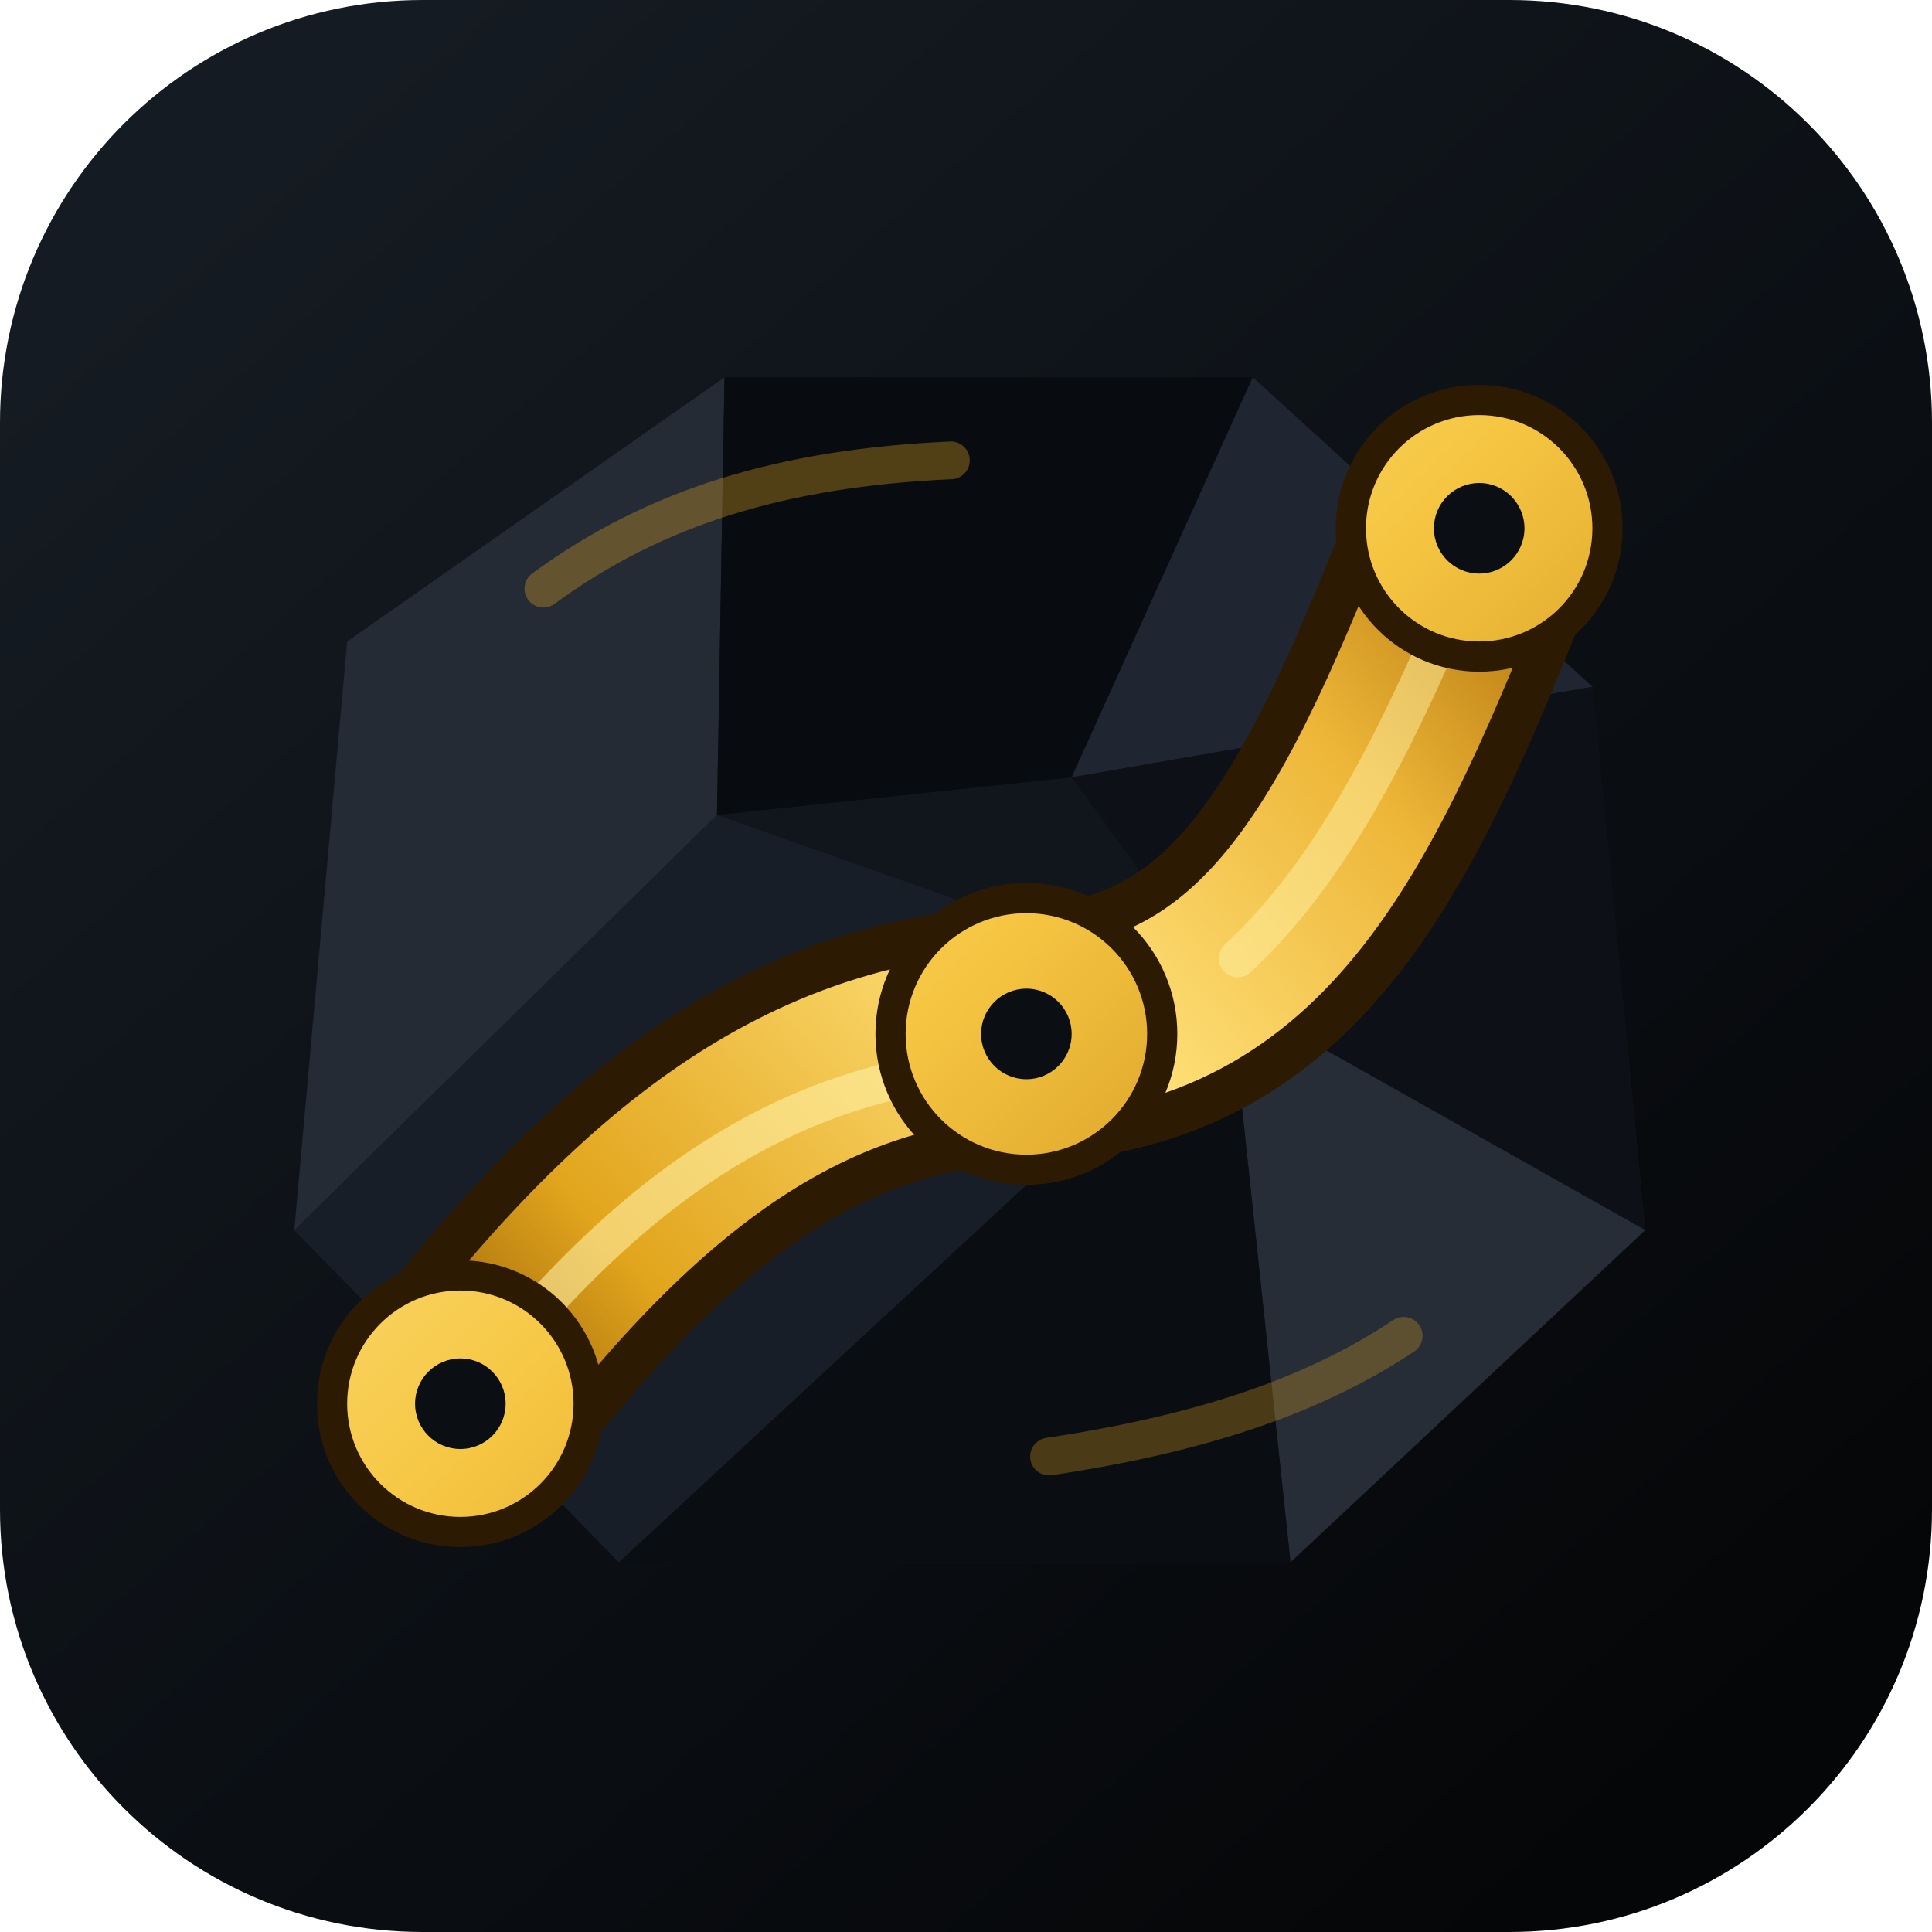
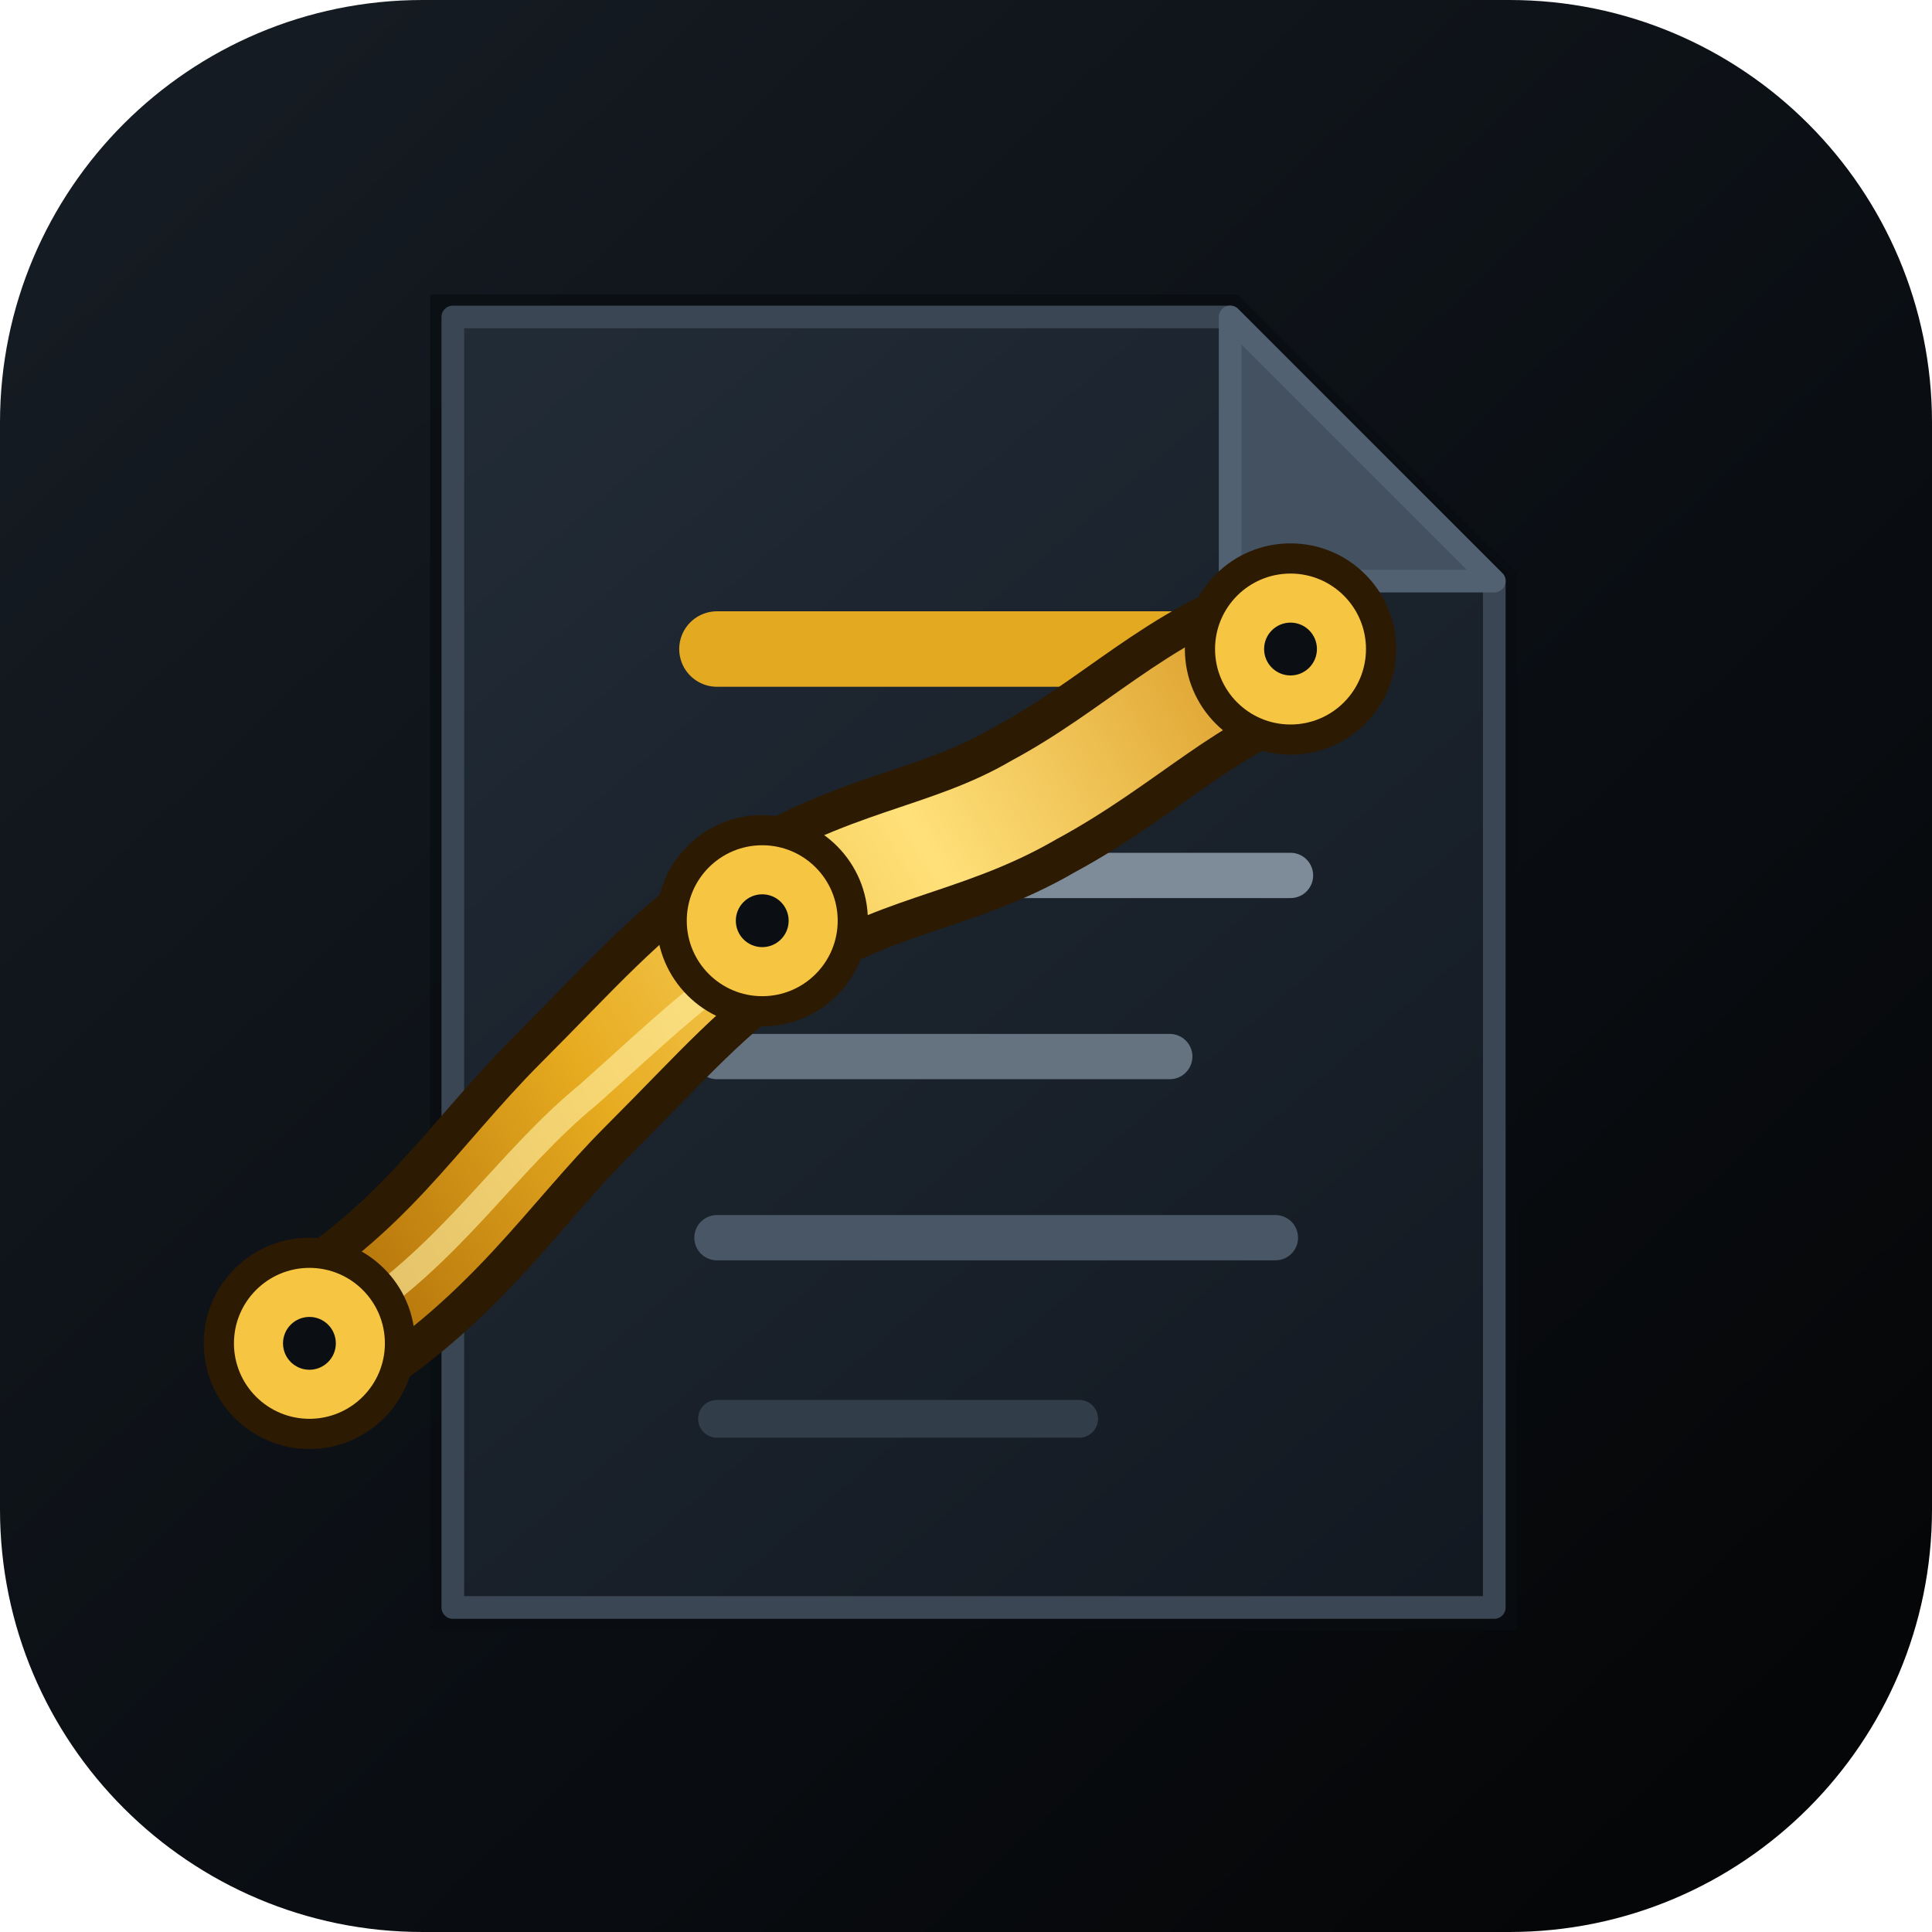
<svg xmlns="http://www.w3.org/2000/svg" width="256" height="256" viewBox="0 0 256 256" fill="none" role="img" aria-labelledby="title desc">
  <defs>
-     <linearGradient id="bg" x1="34" y1="20" x2="224" y2="236" gradientUnits="userSpaceOnUse">
+     <linearGradient id="bg" x1="24" y1="20" x2="230" y2="236" gradientUnits="userSpaceOnUse">
      <stop stop-color="#151B22" />
-       <stop offset="0.58" stop-color="#0B0F14" />
+       <stop offset="0.6" stop-color="#0A0E13" />
      <stop offset="1" stop-color="#050607" />
    </linearGradient>
-     <linearGradient id="vein" x1="58" y1="190" x2="200" y2="62" gradientUnits="userSpaceOnUse">
-       <stop stop-color="#8A5705" />
-       <stop offset="0.18" stop-color="#E2A51D" />
-       <stop offset="0.52" stop-color="#FFE17A" />
-       <stop offset="0.78" stop-color="#EDB638" />
-       <stop offset="1" stop-color="#A96A06" />
+     <linearGradient id="paper" x1="56" y1="40" x2="206" y2="215" gradientUnits="userSpaceOnUse">
+       <stop stop-color="#222C37" />
+       <stop offset="1" stop-color="#121820" />
    </linearGradient>
-     <linearGradient id="node" x1="58" y1="58" x2="198" y2="198" gradientUnits="userSpaceOnUse">
-       <stop stop-color="#FFF1A6" />
-       <stop offset="0.5" stop-color="#F6C642" />
-       <stop offset="1" stop-color="#B87508" />
+     <linearGradient id="thread" x1="39" y1="177" x2="183" y2="87" gradientUnits="userSpaceOnUse">
+       <stop stop-color="#A96806" />
+       <stop offset="0.3" stop-color="#E7AB20" />
+       <stop offset="0.62" stop-color="#FFE17A" />
+       <stop offset="1" stop-color="#D28B13" />
    </linearGradient>
    <clipPath id="round">
      <rect width="256" height="256" rx="56" />
    </clipPath>
  </defs>
  <g clip-path="url(#round)">
    <rect width="256" height="256" rx="56" fill="url(#bg)" />
-     <path d="M46 85L96 50H166L211 91L218 163L171 207H82L39 163L46 85Z" fill="#11161C" />
-     <path d="M46 85L96 50L95 108L39 163L46 85Z" fill="#242B35" />
-     <path d="M96 50H166L142 103L95 108L96 50Z" fill="#080B0F" />
-     <path d="M166 50L211 91L142 103L166 50Z" fill="#202631" />
-     <path d="M211 91L218 163L163 132L142 103L211 91Z" fill="#0D1117" />
-     <path d="M218 163L171 207L163 132L218 163Z" fill="#262D37" />
-     <path d="M171 207H82L163 132L171 207Z" fill="#0A0D11" />
-     <path d="M82 207L39 163L95 108L163 132L82 207Z" fill="#181E27" />
-     <path d="M61 186C86 153 108 138 136 137C168 136 180 111 196 70" stroke="#2C1A03" stroke-width="34" stroke-linecap="round" stroke-linejoin="round" />
-     <path d="M61 186C86 153 108 138 136 137C168 136 180 111 196 70" stroke="url(#vein)" stroke-width="22" stroke-linecap="round" stroke-linejoin="round" />
-     <path d="M65 181C87 154 108 142 135 141" stroke="#FFF2A7" stroke-width="5" stroke-linecap="round" opacity="0.58" />
-     <path d="M164 127C178 114 187 94 196 72" stroke="#FFF2A7" stroke-width="5" stroke-linecap="round" opacity="0.48" />
-     <circle cx="61" cy="186" r="19" fill="#2C1A03" />
-     <circle cx="61" cy="186" r="15" fill="url(#node)" />
-     <circle cx="61" cy="186" r="6" fill="#0B0F14" />
-     <circle cx="136" cy="137" r="20" fill="#2C1A03" />
-     <circle cx="136" cy="137" r="16" fill="url(#node)" />
-     <circle cx="136" cy="137" r="6" fill="#0B0F14" />
-     <circle cx="196" cy="70" r="19" fill="#2C1A03" />
-     <circle cx="196" cy="70" r="15" fill="url(#node)" />
-     <circle cx="196" cy="70" r="6" fill="#0B0F14" />
-     <path d="M72 78C87 67 104 62 126 61" stroke="#D39A20" stroke-width="5" stroke-linecap="round" opacity="0.36" />
-     <path d="M186 177C174 185 159 190 139 193" stroke="#D39A20" stroke-width="5" stroke-linecap="round" opacity="0.32" />
+     <path d="M57 39H164L201 76V216H57V39Z" fill="#080C11" opacity="0.72" />
+     <path d="M60 42H163L198 77V213H60V42Z" fill="url(#paper)" stroke="#3A4653" stroke-width="3" stroke-linejoin="round" />
+     <path d="M163 42V77H198L163 42Z" fill="#435161" stroke="#526172" stroke-width="3" stroke-linejoin="round" />
+     <path d="M95 86H167" stroke="#E3A921" stroke-width="10" stroke-linecap="round" />
+     <path d="M95 116H171" stroke="#7E8B98" stroke-width="6" stroke-linecap="round" />
+     <path d="M95 140H155" stroke="#657381" stroke-width="6" stroke-linecap="round" />
+     <path d="M95 164H169" stroke="#485665" stroke-width="6" stroke-linecap="round" />
+     <path d="M95 188H143" stroke="#313E4A" stroke-width="5" stroke-linecap="round" />
+     <path d="M41 178C58 168 65 156 76 145C86 135 91 129 101 122C114 113 125 113 137 106C150 99 158 90 171 86" stroke="#2C1A03" stroke-width="22" stroke-linecap="round" stroke-linejoin="round" />
+     <path d="M41 178C58 168 65 156 76 145C86 135 91 129 101 122C114 113 125 113 137 106C150 99 158 90 171 86" stroke="url(#thread)" stroke-width="12" stroke-linecap="round" stroke-linejoin="round" />
+     <path d="M46 175C60 166 67 154 78 145C87 137 94 130 103 125" stroke="#FFF1A5" stroke-width="3.5" stroke-linecap="round" opacity="0.62" />
+     <circle cx="41" cy="178" r="14" fill="#2C1A03" />
+     <circle cx="41" cy="178" r="10" fill="#F6C642" />
+     <circle cx="41" cy="178" r="3.5" fill="#0B0F14" />
+     <circle cx="101" cy="122" r="14" fill="#2C1A03" />
+     <circle cx="101" cy="122" r="10" fill="#F6C642" />
+     <circle cx="101" cy="122" r="3.5" fill="#0B0F14" />
+     <circle cx="171" cy="86" r="14" fill="#2C1A03" />
+     <circle cx="171" cy="86" r="10" fill="#F6C642" />
+     <circle cx="171" cy="86" r="3.5" fill="#0B0F14" />
  </g>
</svg>
